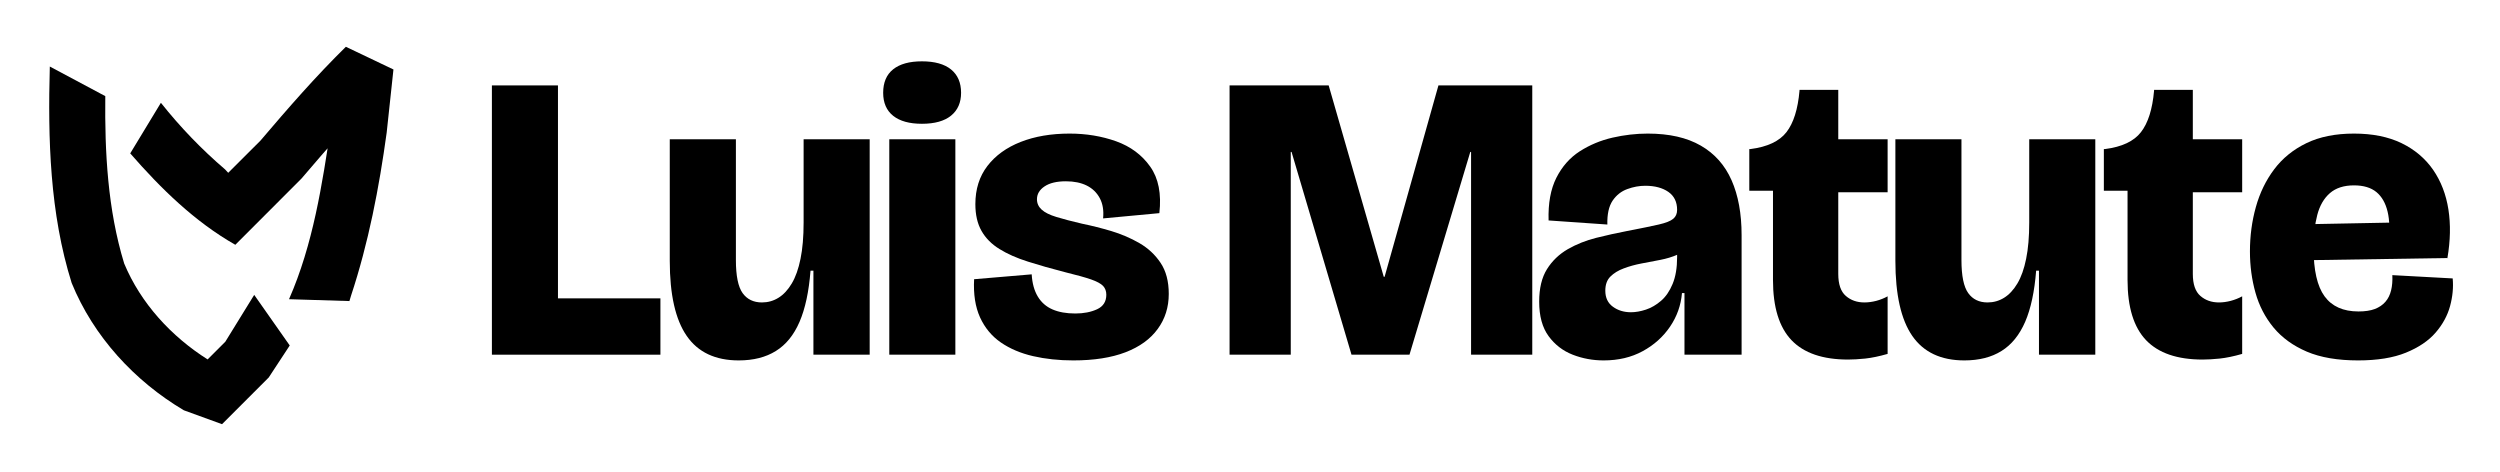
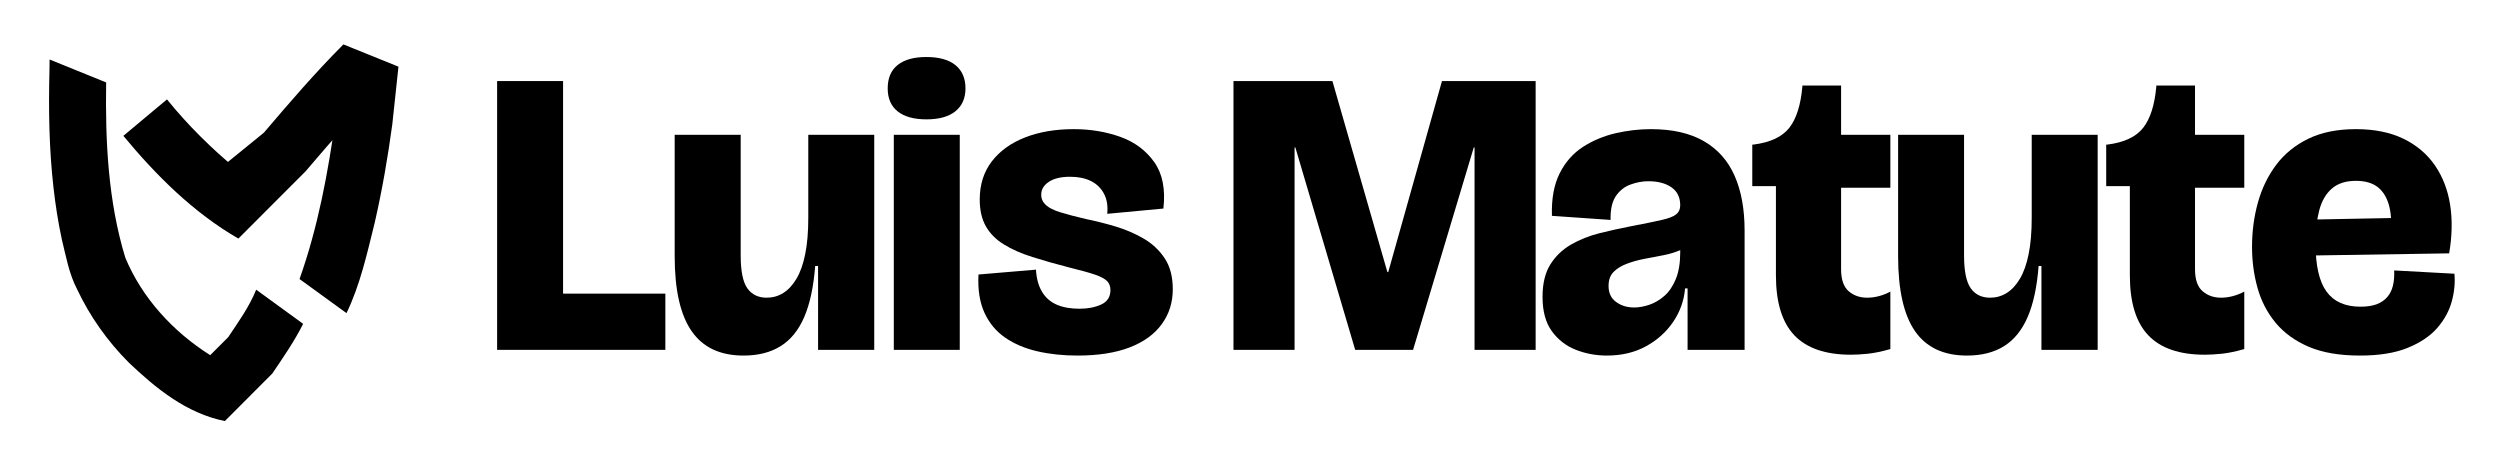
- <svg xmlns="http://www.w3.org/2000/svg" viewBox="-7.48 -53.90 379.91 71.69" fill="none">
-   <path fill="currentColor" d="M 0.09 -43.79 C -0.21 -32.77 0.08 -21.51 3.41 -10.90 C 6.72 -2.78 12.94 3.99 20.46 8.45 L 26.26 10.56 L 33.36 3.46 C 34.41 1.84 35.48 0.22 36.55 -1.40 L 31.15 -9.09 C 29.70 -6.72 28.23 -4.34 26.76 -1.97 L 24.07 0.72 C 18.56 -2.77 13.92 -7.79 11.39 -13.86 C 8.88 -22.08 8.43 -30.75 8.52 -39.29 Z" />
-   <path fill="currentColor" d="M 12.31 -30.59 C 16.95 -25.27 22.09 -20.22 28.28 -16.70 L 38.32 -26.75 C 42.43 -31.55 46.56 -36.37 51.08 -40.79 L 43.86 -44.24 L 42.83 -34.80 C 41.48 -25.87 40.10 -16.75 36.44 -8.43 L 45.62 -8.15 C 45.70 -8.42 45.78 -8.68 45.86 -8.95 C 48.52 -16.99 50.13 -25.35 51.28 -33.74 L 52.31 -43.34 L 45.08 -46.79 C 40.49 -42.29 36.26 -37.42 32.09 -32.52 L 27.20 -27.64 C 27.05 -27.81 26.88 -27.97 26.73 -28.15 C 23.16 -31.20 19.89 -34.60 16.97 -38.28 Z" />
-   <path fill="currentColor" d="M 67.27 0.00 L 67.27 -40.92 L 77.31 -40.92 L 77.31 0.00 Z M 69.01 0.00 L 69.01 -8.56 L 92.88 -8.56 L 92.88 0.00 Z" />
-   <path fill="currentColor" d="M 104.78 0.87 Q 99.45 0.87 96.88 -2.85 Q 94.30 -6.57 94.30 -14.26 L 94.30 -32.74 L 104.35 -32.74 L 104.35 -14.38 Q 104.35 -10.79 105.37 -9.36 Q 106.39 -7.94 108.31 -7.94 Q 109.68 -7.94 110.82 -8.65 Q 111.97 -9.36 112.84 -10.82 Q 113.71 -12.28 114.17 -14.57 Q 114.64 -16.86 114.64 -20.09 L 114.64 -32.74 L 124.68 -32.74 L 124.68 -14.76 L 124.68 0.00 L 116.13 0.00 L 116.13 -12.77 L 115.69 -12.77 Q 115.32 -8.00 114.02 -4.99 Q 112.72 -1.98 110.42 -0.56 Q 108.13 0.87 104.78 0.87 Z" />
-   <path fill="currentColor" d="M 127.66 0.00 L 127.66 -32.74 L 137.70 -32.74 L 137.70 0.00 Z M 132.62 -35.09 Q 129.77 -35.09 128.25 -36.30 Q 126.73 -37.51 126.73 -39.80 Q 126.73 -42.16 128.25 -43.37 Q 129.77 -44.58 132.62 -44.58 Q 135.53 -44.58 137.05 -43.34 Q 138.57 -42.10 138.57 -39.80 Q 138.57 -37.57 137.05 -36.33 Q 135.53 -35.09 132.62 -35.09 Z" />
-   <path fill="currentColor" d="M 155.62 0.87 Q 152.33 0.87 149.51 0.22 Q 146.69 -0.43 144.61 -1.86 Q 142.54 -3.29 141.45 -5.67 Q 140.37 -8.06 140.55 -11.47 L 149.30 -12.21 Q 149.42 -10.17 150.23 -8.83 Q 151.03 -7.50 152.46 -6.88 Q 153.88 -6.26 155.93 -6.26 Q 157.85 -6.26 159.25 -6.91 Q 160.64 -7.56 160.64 -9.11 Q 160.64 -9.92 160.15 -10.45 Q 159.65 -10.97 158.32 -11.44 Q 156.98 -11.90 154.44 -12.52 Q 151.28 -13.33 148.74 -14.14 Q 146.20 -14.94 144.40 -16.06 Q 142.60 -17.17 141.67 -18.82 Q 140.74 -20.46 140.74 -22.88 Q 140.74 -26.29 142.57 -28.68 Q 144.40 -31.06 147.62 -32.33 Q 150.85 -33.60 155.06 -33.60 Q 158.84 -33.60 162.13 -32.43 Q 165.42 -31.25 167.31 -28.58 Q 169.20 -25.92 168.70 -21.51 L 160.15 -20.71 Q 160.33 -22.51 159.65 -23.78 Q 158.97 -25.05 157.67 -25.70 Q 156.36 -26.35 154.50 -26.35 Q 152.40 -26.35 151.25 -25.57 Q 150.10 -24.80 150.10 -23.62 Q 150.10 -22.69 150.82 -22.04 Q 151.53 -21.39 153.05 -20.93 Q 154.57 -20.46 156.98 -19.90 Q 159.09 -19.47 161.39 -18.79 Q 163.68 -18.10 165.66 -16.96 Q 167.65 -15.81 168.89 -13.95 Q 170.13 -12.09 170.13 -9.24 Q 170.13 -6.20 168.45 -3.91 Q 166.78 -1.61 163.56 -0.37 Q 160.33 0.87 155.62 0.87 Z" />
-   <path fill="currentColor" d="M 179.37 0.00 L 179.37 -40.92 L 194.43 -40.92 L 202.80 -11.84 L 202.93 -11.84 L 211.11 -40.92 L 225.37 -40.92 L 225.37 0.00 L 216.07 0.00 L 216.07 -30.81 L 215.95 -30.81 L 206.71 0.00 L 197.90 0.00 L 188.79 -30.81 L 188.67 -30.81 L 188.67 0.00 Z" />
-   <path fill="currentColor" d="M 236.22 0.87 Q 233.74 0.87 231.51 0.00 Q 229.28 -0.87 227.85 -2.82 Q 226.42 -4.77 226.42 -8.06 Q 226.42 -11.10 227.60 -12.99 Q 228.78 -14.88 230.76 -16.03 Q 232.75 -17.17 235.10 -17.76 Q 237.46 -18.35 239.75 -18.79 Q 242.98 -19.41 244.59 -19.78 Q 246.20 -20.15 246.79 -20.65 Q 247.38 -21.14 247.38 -22.01 Q 247.38 -23.81 246.05 -24.74 Q 244.71 -25.67 242.54 -25.67 Q 241.18 -25.67 239.82 -25.17 Q 238.45 -24.68 237.58 -23.41 Q 236.72 -22.13 236.78 -19.78 L 227.85 -20.40 Q 227.73 -24.30 229.03 -26.88 Q 230.33 -29.45 232.59 -30.91 Q 234.86 -32.36 237.55 -32.98 Q 240.25 -33.60 242.92 -33.60 Q 247.81 -33.60 250.98 -31.77 Q 254.14 -29.95 255.66 -26.50 Q 257.18 -23.06 257.18 -18.17 L 257.18 -12.34 Q 257.18 -10.29 257.18 -8.21 Q 257.18 -6.14 257.18 -4.09 Q 257.18 -2.05 257.18 0.00 L 248.50 0.00 Q 248.50 -2.23 248.50 -4.53 Q 248.50 -6.82 248.50 -9.36 L 248.12 -9.36 Q 247.88 -6.57 246.30 -4.25 Q 244.71 -1.92 242.14 -0.53 Q 239.57 0.87 236.22 0.87 Z M 240.37 -6.45 Q 241.43 -6.45 242.64 -6.85 Q 243.85 -7.25 244.93 -8.18 Q 246.02 -9.11 246.70 -10.76 Q 247.38 -12.40 247.38 -14.82 L 247.38 -16.31 L 249.05 -16.49 Q 248.56 -15.69 247.41 -15.19 Q 246.26 -14.69 244.84 -14.41 Q 243.41 -14.14 241.96 -13.86 Q 240.50 -13.58 239.26 -13.11 Q 238.02 -12.65 237.24 -11.87 Q 236.47 -11.10 236.47 -9.73 Q 236.47 -8.12 237.62 -7.29 Q 238.76 -6.45 240.37 -6.45 Z" />
-   <path fill="currentColor" d="M 273.36 0.74 Q 267.59 0.74 264.77 -2.20 Q 261.95 -5.15 261.95 -11.35 L 261.95 -24.92 L 258.35 -24.92 L 258.35 -31.25 L 258.54 -31.25 Q 262.38 -31.74 264.00 -33.82 Q 265.61 -35.90 265.98 -40.11 L 265.98 -40.24 L 271.87 -40.24 L 271.87 -32.74 L 279.37 -32.74 L 279.37 -24.68 L 271.87 -24.68 L 271.87 -12.28 Q 271.87 -9.92 273.02 -8.93 Q 274.16 -7.94 275.84 -7.94 Q 276.71 -7.94 277.64 -8.18 Q 278.57 -8.43 279.37 -8.87 L 279.37 -0.12 Q 277.45 0.43 275.96 0.59 Q 274.47 0.74 273.36 0.74 Z" />
-   <path fill="currentColor" d="M 291.03 0.87 Q 285.70 0.87 283.12 -2.85 Q 280.55 -6.57 280.55 -14.26 L 280.55 -32.74 L 290.59 -32.74 L 290.59 -14.38 Q 290.59 -10.79 291.62 -9.36 Q 292.64 -7.94 294.56 -7.94 Q 295.93 -7.94 297.07 -8.65 Q 298.22 -9.36 299.09 -10.82 Q 299.96 -12.28 300.42 -14.57 Q 300.89 -16.86 300.89 -20.09 L 300.89 -32.74 L 310.93 -32.74 L 310.93 -14.76 L 310.93 0.00 L 302.37 0.00 L 302.37 -12.77 L 301.94 -12.77 Q 301.57 -8.00 300.27 -4.99 Q 298.96 -1.98 296.67 -0.56 Q 294.38 0.87 291.03 0.87 Z" />
-   <path fill="currentColor" d="M 327.24 0.74 Q 321.47 0.74 318.65 -2.20 Q 315.83 -5.15 315.83 -11.35 L 315.83 -24.92 L 312.23 -24.92 L 312.23 -31.25 L 312.42 -31.25 Q 316.26 -31.74 317.87 -33.82 Q 319.49 -35.90 319.86 -40.11 L 319.86 -40.24 L 325.75 -40.24 L 325.75 -32.74 L 333.25 -32.74 L 333.25 -24.68 L 325.75 -24.68 L 325.75 -12.28 Q 325.75 -9.92 326.90 -8.93 Q 328.04 -7.94 329.72 -7.94 Q 330.58 -7.94 331.51 -8.18 Q 332.44 -8.43 333.25 -8.87 L 333.25 -0.12 Q 331.33 0.43 329.84 0.59 Q 328.35 0.74 327.24 0.74 Z" />
-   <path fill="currentColor" d="M 350.86 0.87 Q 346.21 0.87 343.08 -0.46 Q 339.95 -1.80 338.02 -4.12 Q 336.10 -6.45 335.27 -9.42 Q 334.43 -12.40 334.43 -15.69 Q 334.43 -19.22 335.33 -22.44 Q 336.23 -25.67 338.12 -28.18 Q 340.01 -30.69 343.02 -32.15 Q 346.02 -33.60 350.24 -33.60 Q 354.45 -33.60 357.46 -32.15 Q 360.47 -30.69 362.27 -28.09 Q 364.06 -25.48 364.59 -22.07 Q 365.12 -18.66 364.44 -14.69 L 340.69 -14.32 L 340.69 -19.78 L 356.75 -20.09 L 355.45 -16.93 Q 355.82 -19.78 355.35 -21.73 Q 354.89 -23.68 353.65 -24.71 Q 352.41 -25.73 350.24 -25.73 Q 347.94 -25.73 346.58 -24.55 Q 345.22 -23.37 344.66 -21.23 Q 344.10 -19.10 344.10 -16.18 Q 344.10 -11.16 345.77 -8.87 Q 347.45 -6.57 350.92 -6.57 Q 352.41 -6.57 353.40 -6.94 Q 354.39 -7.32 355.01 -8.03 Q 355.63 -8.74 355.88 -9.77 Q 356.13 -10.79 356.07 -12.09 L 365.24 -11.59 Q 365.43 -9.55 364.84 -7.38 Q 364.25 -5.21 362.64 -3.35 Q 361.03 -1.49 358.14 -0.31 Q 355.26 0.87 350.86 0.87 Z" />
+ <svg xmlns="http://www.w3.org/2000/svg" viewBox="-7.49 -53.26 380.59 71.07" fill="none">
+   <path fill="currentColor" d="M 0.06 -44.20 L 0.04 -42.52 C -0.11 -36.59 -0.02 -30.63 0.65 -24.73 C 0.94 -22.12 1.35 -19.51 1.90 -16.92 C 2.54 -14.31 3.00 -11.60 4.26 -9.20 C 6.20 -5.09 8.87 -1.32 12.07 1.89 C 16.23 5.86 20.91 9.67 26.74 10.84 L 33.96 3.61 C 35.63 1.15 37.32 -1.30 38.66 -3.96 L 31.51 -9.16 C 30.46 -6.55 28.80 -4.25 27.25 -1.93 L 24.51 0.81 C 18.89 -2.74 14.15 -7.86 11.58 -14.05 C 8.96 -22.66 8.53 -31.76 8.67 -40.71 Z" />
+   <path fill="currentColor" d="M 11.29 -32.58 C 16.29 -26.54 21.96 -20.89 28.80 -16.94 L 39.03 -27.18 C 43.21 -32.08 47.43 -36.98 52.03 -41.50 L 44.67 -45.01 L 43.62 -35.38 C 42.47 -27.05 40.93 -18.72 38.11 -10.78 L 45.26 -5.59 C 47.36 -9.94 48.40 -14.71 49.56 -19.38 C 50.69 -24.31 51.55 -29.30 52.23 -34.31 L 53.17 -43.11 L 44.79 -46.50 C 40.52 -42.23 36.59 -37.65 32.68 -33.06 L 27.21 -28.61 L 25.80 -29.85 L 24.40 -31.15 L 23.01 -32.50 C 21.23 -34.28 19.52 -36.16 17.93 -38.13 Z" />
+   <path fill="currentColor" d="M 68.19 0.00 L 68.19 -40.92 L 78.23 -40.92 L 78.23 0.00 Z M 69.93 0.00 L 69.93 -8.56 L 93.80 -8.56 L 93.80 0.00 Z" />
+   <path fill="currentColor" d="M 105.70 0.87 Q 100.37 0.87 97.80 -2.85 Q 95.22 -6.57 95.22 -14.26 L 95.22 -32.74 L 105.27 -32.74 L 105.27 -14.38 Q 105.27 -10.79 106.29 -9.36 Q 107.31 -7.94 109.23 -7.94 Q 110.60 -7.94 111.74 -8.65 Q 112.89 -9.36 113.76 -10.82 Q 114.63 -12.28 115.09 -14.57 Q 115.56 -16.86 115.56 -20.09 L 115.56 -32.74 L 125.60 -32.74 L 125.60 -14.76 L 125.60 0.00 L 117.05 0.00 L 117.05 -12.77 L 116.61 -12.77 Q 116.24 -8.00 114.94 -4.99 Q 113.64 -1.98 111.34 -0.56 Q 109.05 0.87 105.70 0.87 Z" />
+   <path fill="currentColor" d="M 128.58 0.00 L 128.58 -32.74 L 138.62 -32.74 L 138.62 0.00 Z M 133.54 -35.09 Q 130.69 -35.09 129.17 -36.30 Q 127.65 -37.51 127.65 -39.80 Q 127.65 -42.16 129.17 -43.37 Q 130.69 -44.58 133.54 -44.58 Q 136.45 -44.58 137.97 -43.34 Q 139.49 -42.10 139.49 -39.80 Q 139.49 -37.57 137.97 -36.33 Q 136.45 -35.09 133.54 -35.09 Z" />
+   <path fill="currentColor" d="M 156.54 0.87 Q 153.25 0.87 150.43 0.22 Q 147.61 -0.43 145.53 -1.86 Q 143.46 -3.29 142.37 -5.67 Q 141.29 -8.06 141.47 -11.47 L 150.22 -12.21 Q 150.34 -10.17 151.15 -8.83 Q 151.95 -7.50 153.38 -6.88 Q 154.80 -6.26 156.85 -6.26 Q 158.77 -6.26 160.17 -6.91 Q 161.56 -7.56 161.56 -9.11 Q 161.56 -9.92 161.07 -10.45 Q 160.57 -10.97 159.24 -11.44 Q 157.90 -11.90 155.36 -12.52 Q 152.20 -13.33 149.66 -14.14 Q 147.12 -14.94 145.32 -16.06 Q 143.52 -17.17 142.59 -18.82 Q 141.66 -20.46 141.66 -22.88 Q 141.66 -26.29 143.49 -28.68 Q 145.32 -31.06 148.54 -32.33 Q 151.77 -33.60 155.98 -33.60 Q 159.76 -33.60 163.05 -32.43 Q 166.34 -31.25 168.23 -28.58 Q 170.12 -25.92 169.62 -21.51 L 161.07 -20.71 Q 161.25 -22.51 160.57 -23.78 Q 159.89 -25.05 158.59 -25.70 Q 157.28 -26.35 155.42 -26.35 Q 153.32 -26.35 152.17 -25.57 Q 151.02 -24.80 151.02 -23.62 Q 151.02 -22.69 151.74 -22.04 Q 152.45 -21.39 153.97 -20.93 Q 155.49 -20.46 157.90 -19.90 Q 160.01 -19.47 162.31 -18.79 Q 164.60 -18.10 166.58 -16.96 Q 168.57 -15.81 169.81 -13.95 Q 171.05 -12.09 171.05 -9.24 Q 171.05 -6.20 169.37 -3.91 Q 167.70 -1.61 164.48 -0.37 Q 161.25 0.87 156.54 0.87 Z" />
+   <path fill="currentColor" d="M 180.29 0.00 L 180.29 -40.92 L 195.35 -40.92 L 203.72 -11.84 L 203.85 -11.84 L 212.03 -40.92 L 226.29 -40.92 L 226.29 0.00 L 216.99 0.00 L 216.99 -30.81 L 216.87 -30.81 L 207.63 0.00 L 198.82 0.00 L 189.71 -30.81 L 189.59 -30.81 L 189.59 0.00 Z" />
+   <path fill="currentColor" d="M 237.14 0.87 Q 234.66 0.87 232.43 0.00 Q 230.20 -0.87 228.77 -2.82 Q 227.34 -4.77 227.34 -8.06 Q 227.34 -11.10 228.52 -12.99 Q 229.70 -14.88 231.68 -16.03 Q 233.67 -17.17 236.02 -17.76 Q 238.38 -18.35 240.67 -18.79 Q 243.90 -19.41 245.51 -19.78 Q 247.12 -20.15 247.71 -20.65 Q 248.30 -21.14 248.30 -22.01 Q 248.30 -23.81 246.97 -24.74 Q 245.63 -25.67 243.46 -25.67 Q 242.10 -25.67 240.74 -25.17 Q 239.37 -24.68 238.50 -23.41 Q 237.64 -22.13 237.70 -19.78 L 228.77 -20.40 Q 228.65 -24.30 229.95 -26.88 Q 231.25 -29.45 233.51 -30.91 Q 235.78 -32.36 238.47 -32.98 Q 241.17 -33.60 243.84 -33.60 Q 248.73 -33.60 251.90 -31.77 Q 255.06 -29.95 256.58 -26.50 Q 258.10 -23.06 258.10 -18.17 L 258.10 -12.34 Q 258.10 -10.29 258.10 -8.21 Q 258.10 -6.14 258.10 -4.09 Q 258.10 -2.05 258.10 0.00 L 249.42 0.00 Q 249.42 -2.23 249.42 -4.53 Q 249.42 -6.82 249.42 -9.36 L 249.04 -9.36 Q 248.80 -6.57 247.22 -4.25 Q 245.63 -1.92 243.06 -0.53 Q 240.49 0.87 237.14 0.87 Z M 241.29 -6.45 Q 242.35 -6.45 243.56 -6.85 Q 244.77 -7.25 245.85 -8.18 Q 246.94 -9.11 247.62 -10.76 Q 248.30 -12.40 248.30 -14.82 L 248.30 -16.31 L 249.97 -16.49 Q 249.48 -15.69 248.33 -15.19 Q 247.18 -14.69 245.76 -14.41 Q 244.33 -14.14 242.88 -13.86 Q 241.42 -13.58 240.18 -13.11 Q 238.94 -12.65 238.16 -11.87 Q 237.39 -11.10 237.39 -9.73 Q 237.39 -8.12 238.54 -7.29 Q 239.68 -6.45 241.29 -6.45 Z" />
+   <path fill="currentColor" d="M 274.28 0.74 Q 268.51 0.74 265.69 -2.20 Q 262.87 -5.15 262.87 -11.35 L 262.87 -24.92 L 259.27 -24.92 L 259.27 -31.25 L 259.46 -31.25 Q 263.30 -31.74 264.92 -33.82 Q 266.53 -35.90 266.90 -40.11 L 266.90 -40.24 L 272.79 -40.24 L 272.79 -32.74 L 280.29 -32.74 L 280.29 -24.68 L 272.79 -24.68 L 272.79 -12.28 Q 272.79 -9.92 273.94 -8.93 Q 275.08 -7.94 276.76 -7.94 Q 277.63 -7.94 278.56 -8.18 Q 279.49 -8.43 280.29 -8.87 L 280.29 -0.12 Q 278.37 0.43 276.88 0.59 Q 275.39 0.74 274.28 0.74 Z" />
+   <path fill="currentColor" d="M 291.95 0.87 Q 286.62 0.87 284.04 -2.85 Q 281.47 -6.57 281.47 -14.26 L 281.47 -32.74 L 291.51 -32.74 L 291.51 -14.38 Q 291.51 -10.79 292.54 -9.36 Q 293.56 -7.94 295.48 -7.94 Q 296.85 -7.94 297.99 -8.65 Q 299.14 -9.36 300.01 -10.82 Q 300.88 -12.28 301.34 -14.57 Q 301.81 -16.86 301.81 -20.09 L 301.81 -32.74 L 311.85 -32.74 L 311.85 -14.76 L 311.85 0.00 L 303.29 0.00 L 303.29 -12.77 L 302.86 -12.77 Q 302.49 -8.00 301.19 -4.99 Q 299.88 -1.98 297.59 -0.56 Q 295.30 0.87 291.95 0.87 Z" />
+   <path fill="currentColor" d="M 328.16 0.74 Q 322.39 0.74 319.57 -2.20 Q 316.75 -5.15 316.75 -11.35 L 316.75 -24.92 L 313.15 -24.92 L 313.15 -31.25 L 313.34 -31.25 Q 317.18 -31.74 318.79 -33.82 Q 320.41 -35.90 320.78 -40.11 L 320.78 -40.24 L 326.67 -40.24 L 326.67 -32.74 L 334.17 -32.74 L 334.17 -24.68 L 326.67 -24.68 L 326.67 -12.28 Q 326.67 -9.92 327.82 -8.93 Q 328.96 -7.94 330.64 -7.94 Q 331.50 -7.94 332.43 -8.18 Q 333.36 -8.43 334.17 -8.87 L 334.17 -0.12 Q 332.25 0.43 330.76 0.59 Q 329.27 0.74 328.16 0.74 Z" />
+   <path fill="currentColor" d="M 351.78 0.87 Q 347.13 0.87 344.00 -0.46 Q 340.87 -1.80 338.94 -4.12 Q 337.02 -6.45 336.19 -9.42 Q 335.35 -12.40 335.35 -15.69 Q 335.35 -19.22 336.25 -22.44 Q 337.15 -25.67 339.04 -28.18 Q 340.93 -30.69 343.94 -32.15 Q 346.94 -33.60 351.16 -33.60 Q 355.37 -33.60 358.38 -32.15 Q 361.39 -30.69 363.19 -28.09 Q 364.98 -25.48 365.51 -22.07 Q 366.04 -18.66 365.36 -14.69 L 341.61 -14.32 L 341.61 -19.78 L 357.67 -20.09 L 356.37 -16.93 Q 356.74 -19.78 356.27 -21.73 Q 355.81 -23.68 354.57 -24.71 Q 353.33 -25.73 351.16 -25.73 Q 348.86 -25.73 347.50 -24.55 Q 346.14 -23.37 345.58 -21.23 Q 345.02 -19.10 345.02 -16.18 Q 345.02 -11.16 346.69 -8.87 Q 348.37 -6.57 351.84 -6.57 Q 353.33 -6.57 354.32 -6.94 Q 355.31 -7.32 355.93 -8.03 Q 356.55 -8.74 356.80 -9.77 Q 357.05 -10.79 356.99 -12.09 L 366.16 -11.59 Q 366.35 -9.55 365.76 -7.38 Q 365.17 -5.21 363.56 -3.35 Q 361.95 -1.49 359.06 -0.31 Q 356.18 0.87 351.78 0.87 Z" />
</svg>
